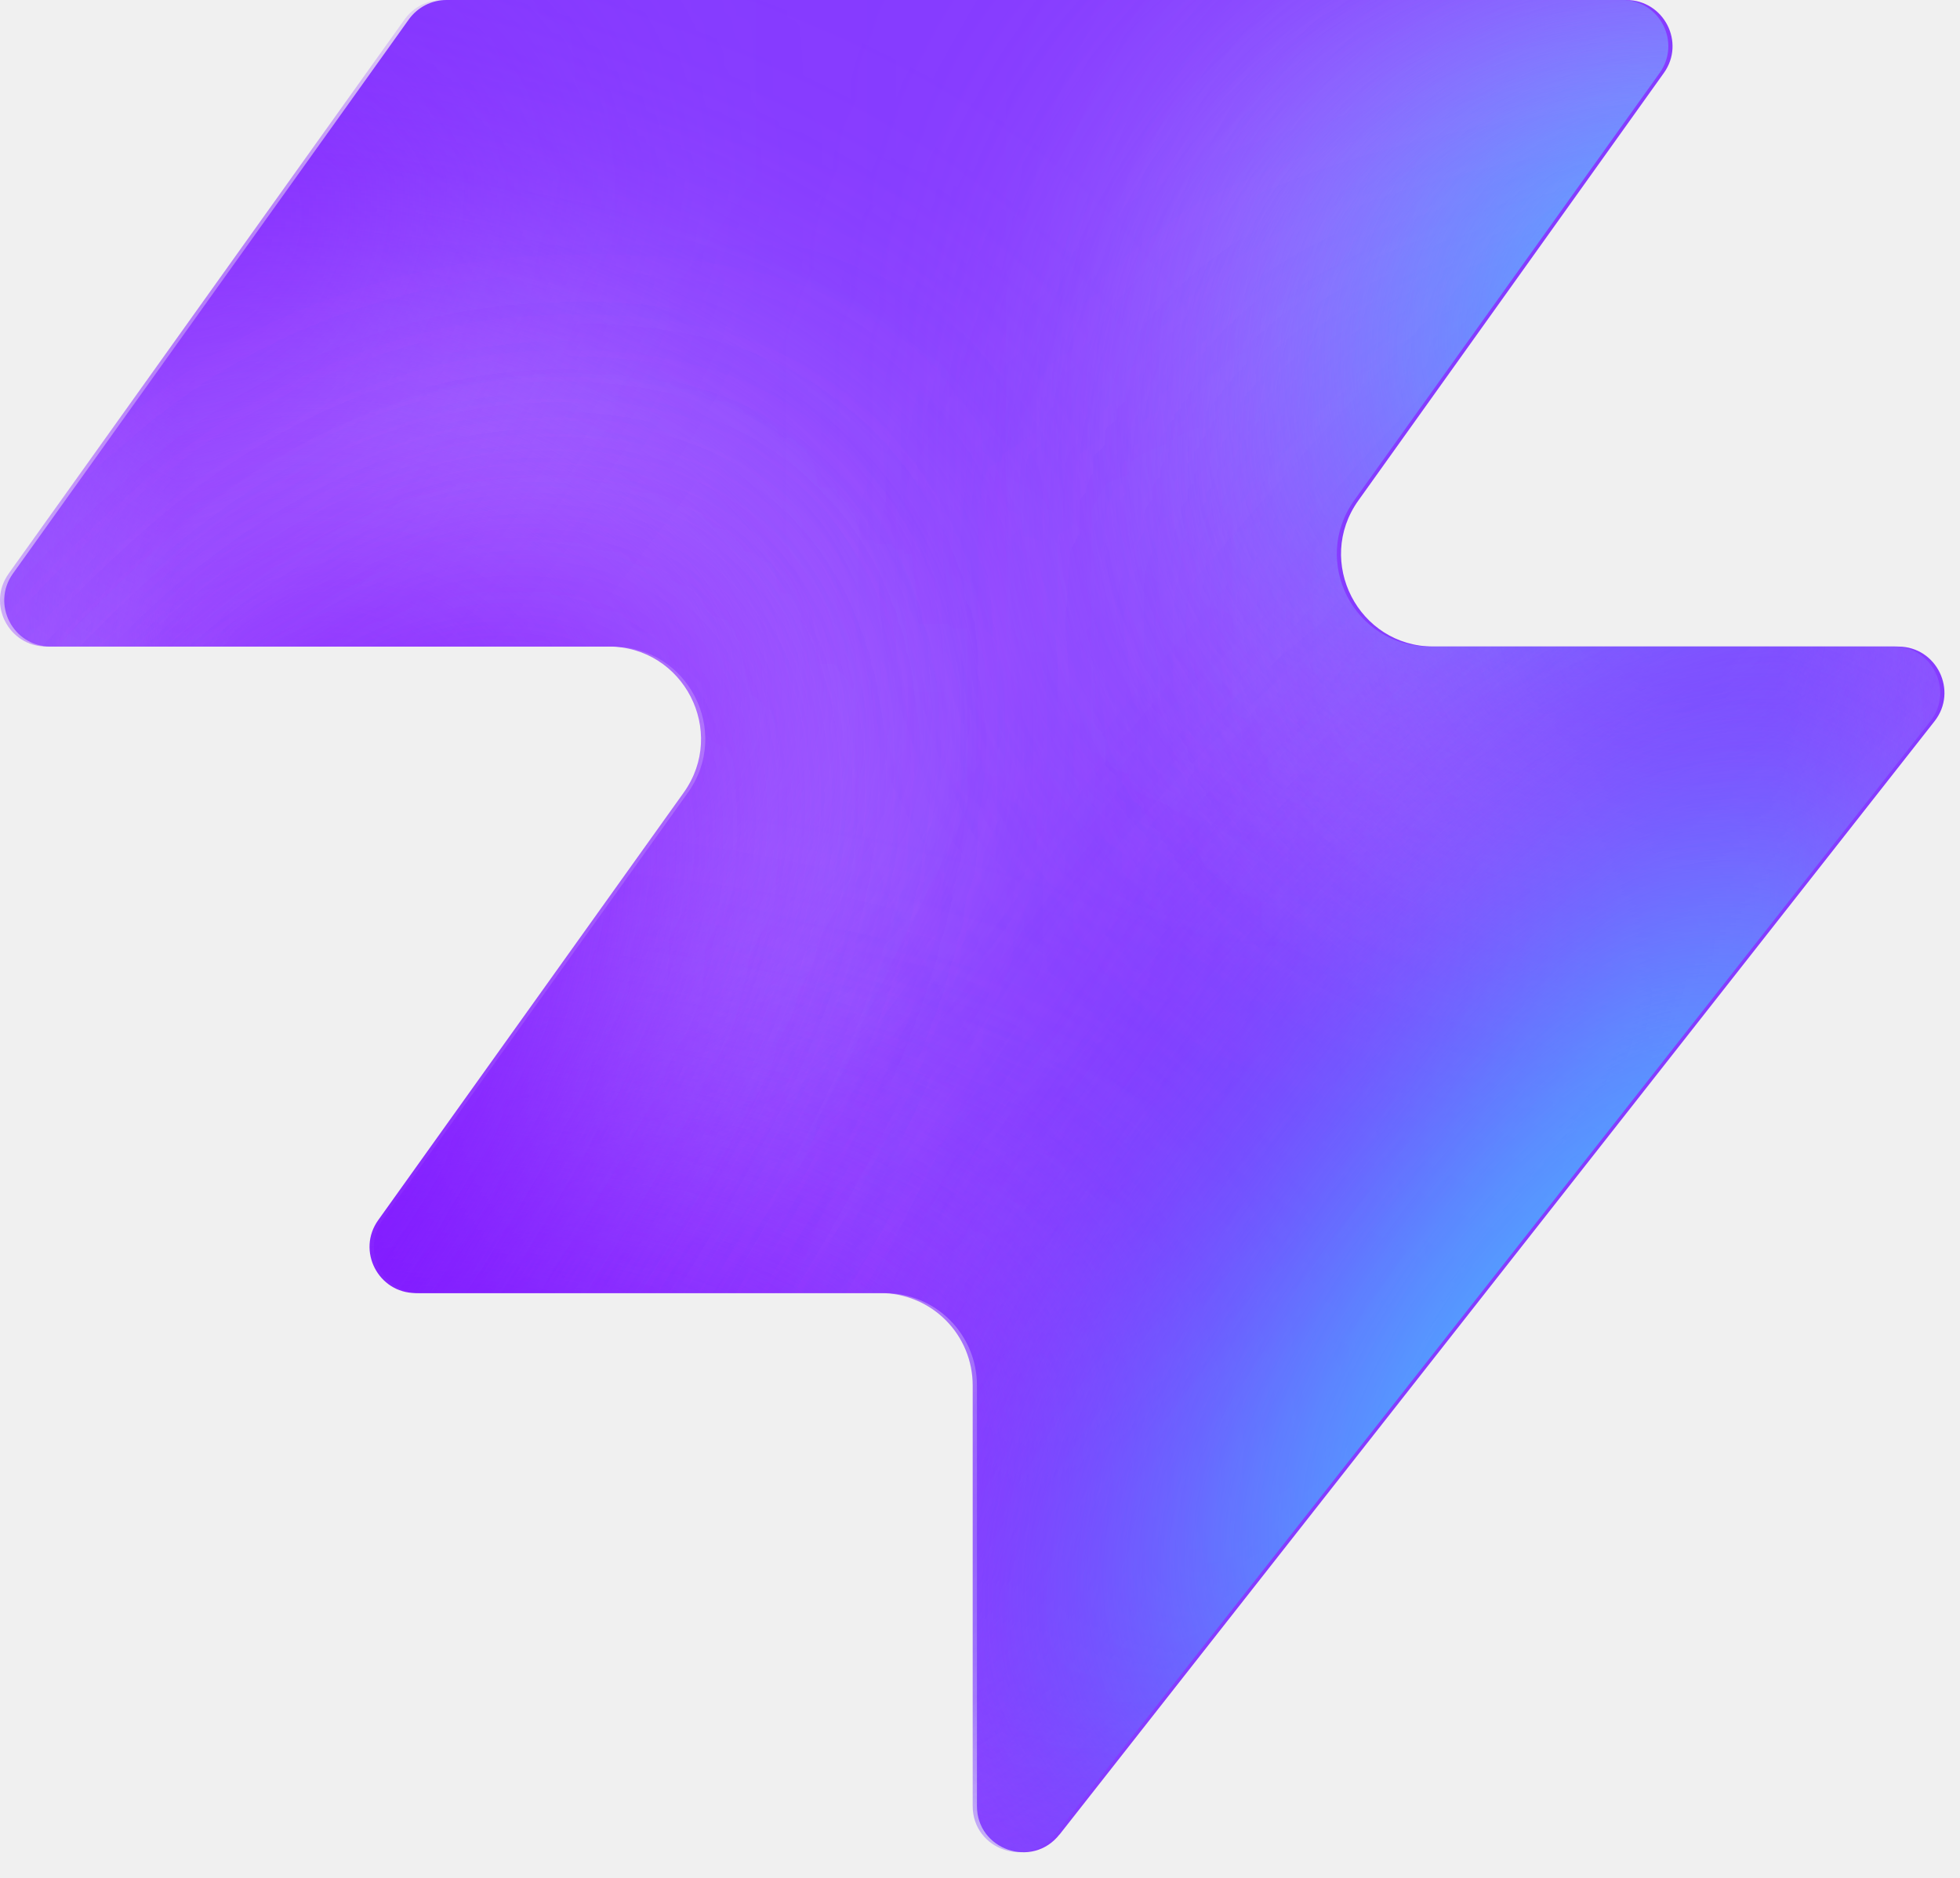
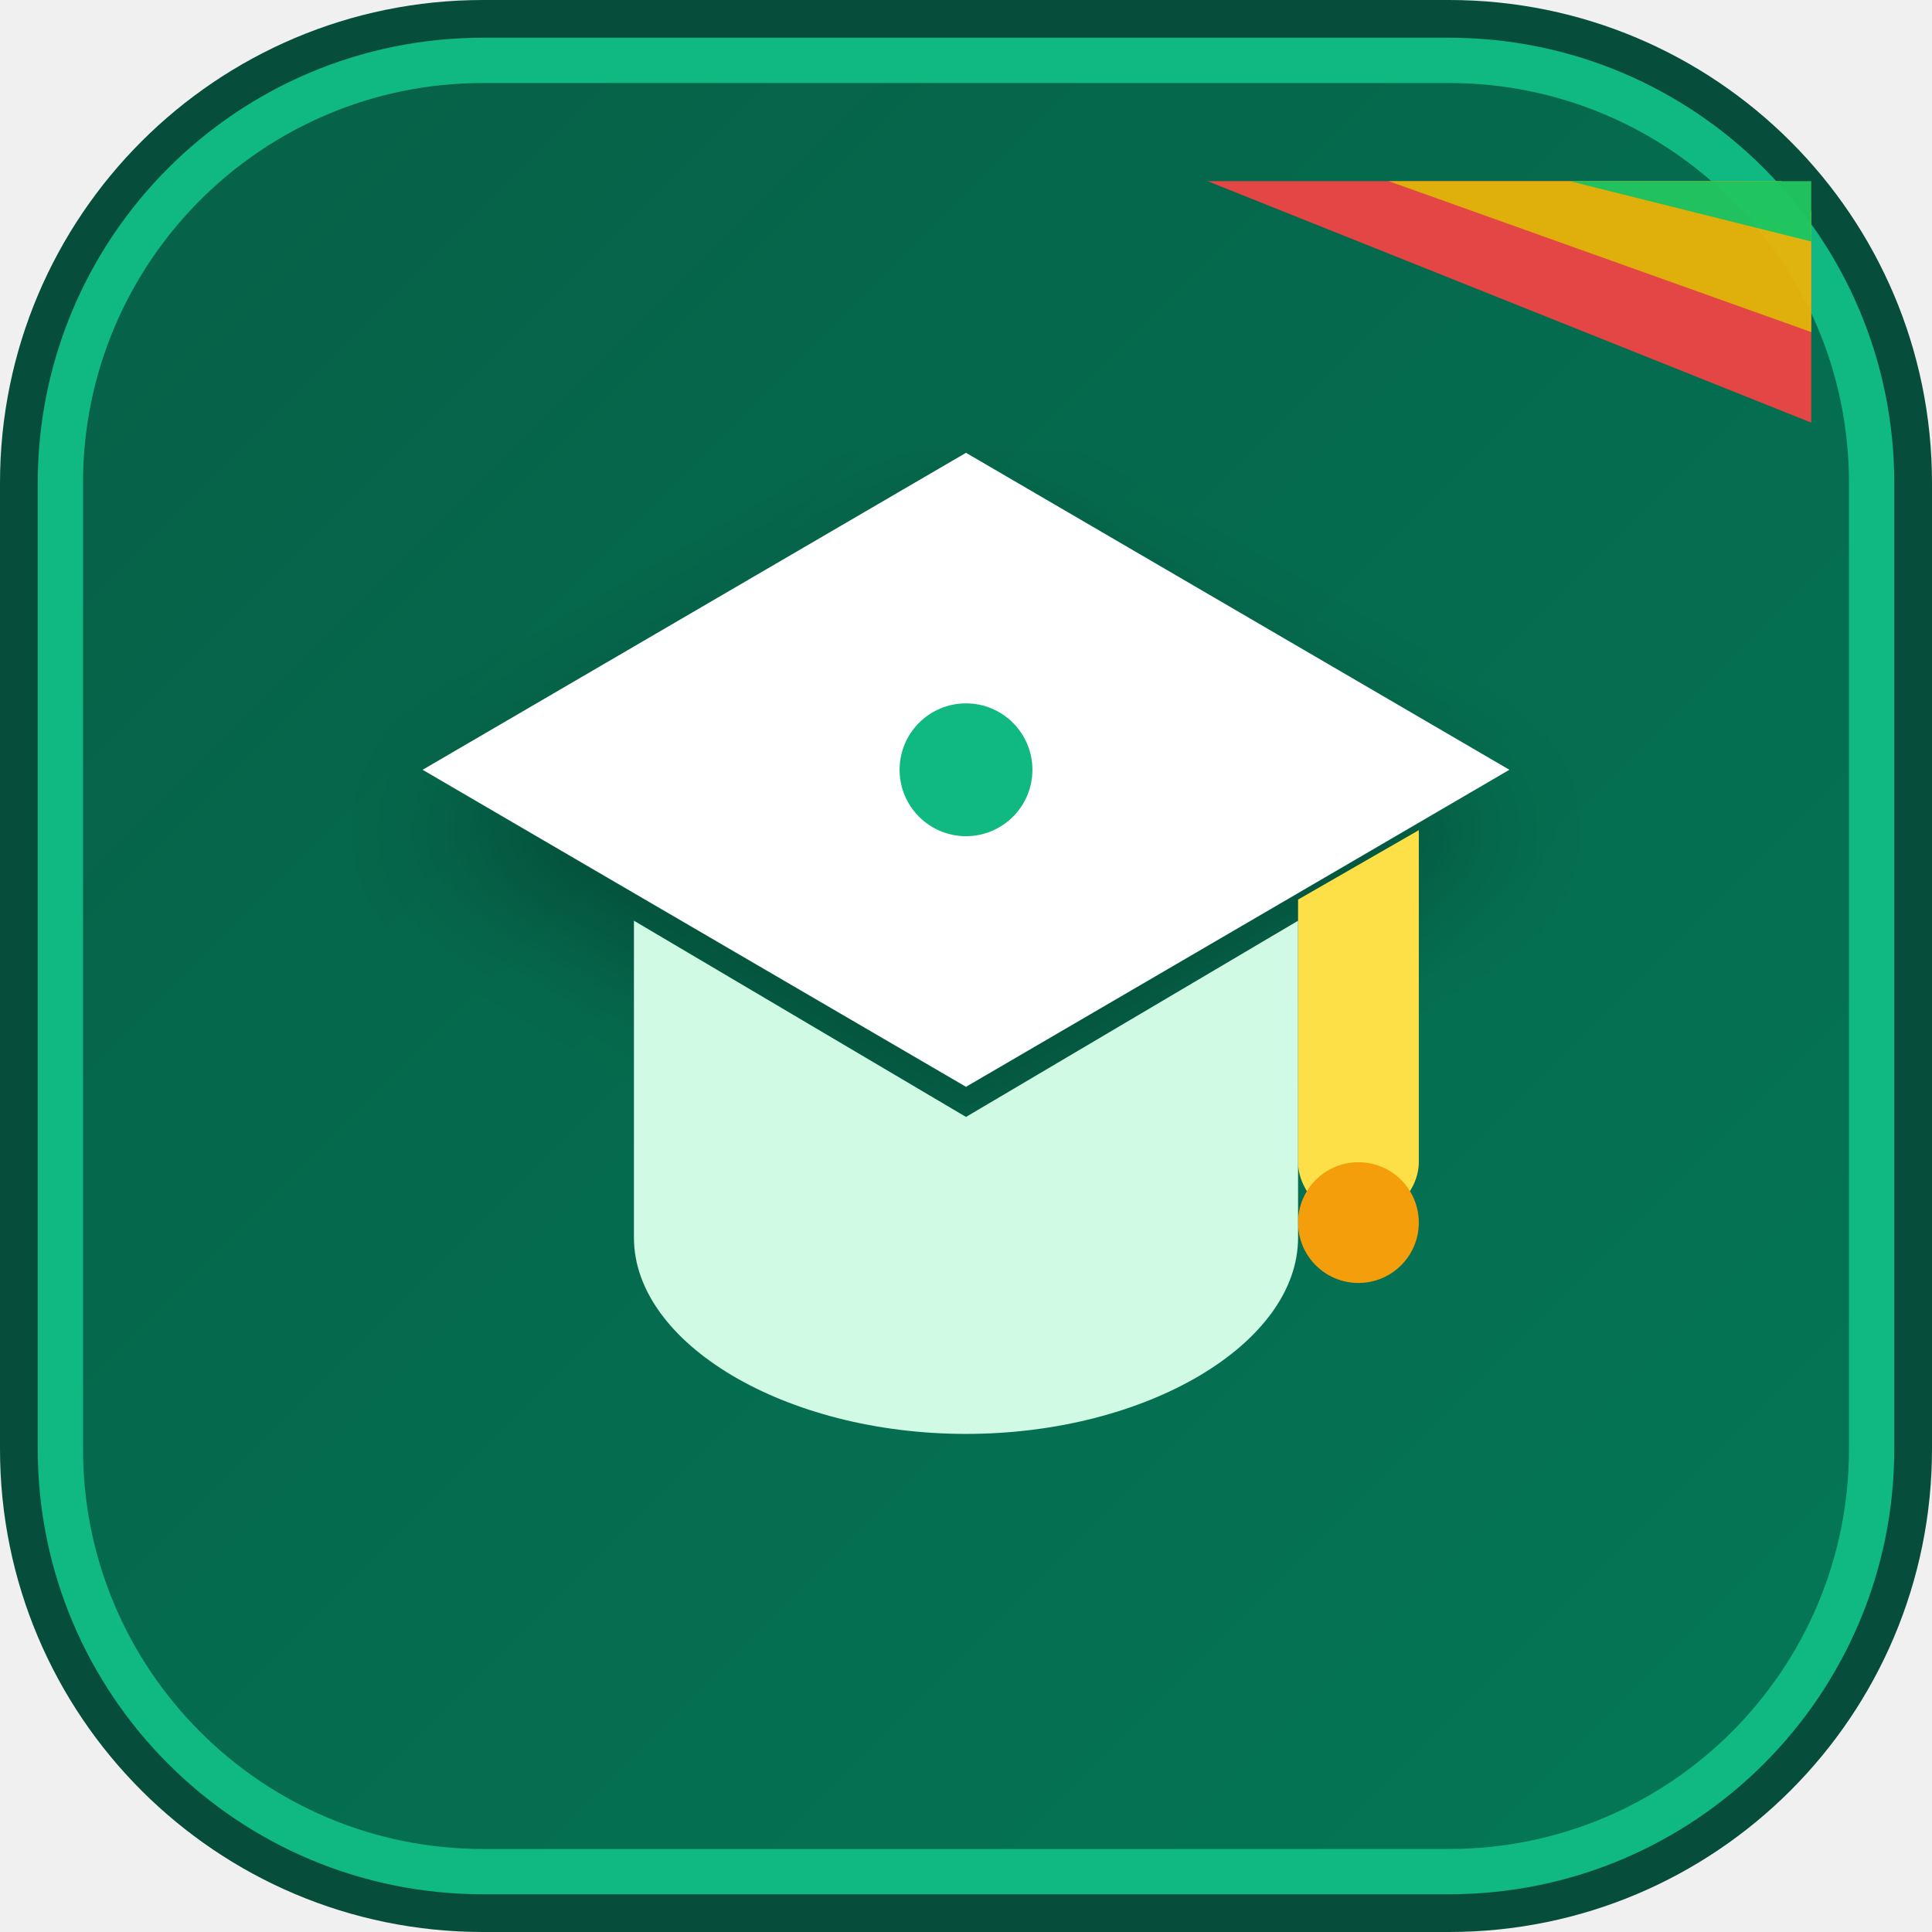
- <svg xmlns="http://www.w3.org/2000/svg" width="48" height="46" fill="none" viewBox="0 0 48 46">
-   <path fill="#863bff" d="M25.946 44.938c-.664.845-2.021.375-2.021-.698V33.937a2.26 2.26 0 0 0-2.262-2.262H10.287c-.92 0-1.456-1.04-.92-1.788l7.48-10.471c1.07-1.497 0-3.578-1.842-3.578H1.237c-.92 0-1.456-1.04-.92-1.788L10.013.474c.214-.297.556-.474.92-.474h28.894c.92 0 1.456 1.04.92 1.788l-7.48 10.471c-1.07 1.498 0 3.579 1.842 3.579h11.377c.943 0 1.473 1.088.89 1.83L25.947 44.94z" style="fill:#863bff;fill:color(display-p3 .525 .23 1);fill-opacity:1" />
-   <mask id="a" width="48" height="46" x="0" y="0" maskUnits="userSpaceOnUse" style="mask-type:alpha">
-     <path fill="#000" d="M25.842 44.938c-.664.844-2.021.375-2.021-.698V33.937a2.26 2.26 0 0 0-2.262-2.262H10.183c-.92 0-1.456-1.04-.92-1.788l7.48-10.471c1.07-1.498 0-3.579-1.842-3.579H1.133c-.92 0-1.456-1.04-.92-1.787L9.91.473c.214-.297.556-.474.92-.474h28.894c.92 0 1.456 1.04.92 1.788l-7.48 10.471c-1.07 1.498 0 3.578 1.842 3.578h11.377c.943 0 1.473 1.088.89 1.832L25.843 44.94z" style="fill:#000;fill-opacity:1" />
-   </mask>
-   <g mask="url(#a)">
-     <g filter="url(#b)">
-       <ellipse cx="5.508" cy="14.704" fill="#ede6ff" rx="5.508" ry="14.704" style="fill:#ede6ff;fill:color(display-p3 .927 .903 1);fill-opacity:1" transform="matrix(.00324 1 1 -.00324 -4.47 31.516)" />
-     </g>
-     <g filter="url(#c)">
-       <ellipse cx="10.399" cy="29.851" fill="#ede6ff" rx="10.399" ry="29.851" style="fill:#ede6ff;fill:color(display-p3 .927 .903 1);fill-opacity:1" transform="matrix(.00324 1 1 -.00324 -39.328 7.883)" />
-     </g>
-     <g filter="url(#d)">
-       <ellipse cx="5.508" cy="30.487" fill="#7e14ff" rx="5.508" ry="30.487" style="fill:#7e14ff;fill:color(display-p3 .492 .077 1);fill-opacity:1" transform="rotate(89.814 -25.913 -14.639)scale(1 -1)" />
-     </g>
-     <g filter="url(#e)">
-       <ellipse cx="5.508" cy="30.599" fill="#7e14ff" rx="5.508" ry="30.599" style="fill:#7e14ff;fill:color(display-p3 .492 .077 1);fill-opacity:1" transform="rotate(89.814 -32.644 -3.334)scale(1 -1)" />
-     </g>
-     <g filter="url(#f)">
-       <ellipse cx="5.508" cy="30.599" fill="#7e14ff" rx="5.508" ry="30.599" style="fill:#7e14ff;fill:color(display-p3 .492 .077 1);fill-opacity:1" transform="matrix(.00324 1 1 -.00324 -34.34 30.47)" />
-     </g>
-     <g filter="url(#g)">
-       <ellipse cx="14.072" cy="22.078" fill="#ede6ff" rx="14.072" ry="22.078" style="fill:#ede6ff;fill:color(display-p3 .927 .903 1);fill-opacity:1" transform="rotate(93.35 24.506 48.493)scale(-1 1)" />
-     </g>
-     <g filter="url(#h)">
-       <ellipse cx="3.47" cy="21.501" fill="#7e14ff" rx="3.47" ry="21.501" style="fill:#7e14ff;fill:color(display-p3 .492 .077 1);fill-opacity:1" transform="rotate(89.009 28.708 47.59)scale(-1 1)" />
-     </g>
-     <g filter="url(#i)">
-       <ellipse cx="3.47" cy="21.501" fill="#7e14ff" rx="3.47" ry="21.501" style="fill:#7e14ff;fill:color(display-p3 .492 .077 1);fill-opacity:1" transform="rotate(89.009 28.708 47.59)scale(-1 1)" />
-     </g>
-     <g filter="url(#j)">
-       <ellipse cx=".387" cy="8.972" fill="#7e14ff" rx="4.407" ry="29.108" style="fill:#7e14ff;fill:color(display-p3 .492 .077 1);fill-opacity:1" transform="rotate(39.51 .387 8.972)" />
-     </g>
-     <g filter="url(#k)">
-       <ellipse cx="47.523" cy="-6.092" fill="#7e14ff" rx="4.407" ry="29.108" style="fill:#7e14ff;fill:color(display-p3 .492 .077 1);fill-opacity:1" transform="rotate(37.892 47.523 -6.092)" />
-     </g>
-     <g filter="url(#l)">
-       <ellipse cx="41.412" cy="6.333" fill="#47bfff" rx="5.971" ry="9.665" style="fill:#47bfff;fill:color(display-p3 .28 .748 1);fill-opacity:1" transform="rotate(37.892 41.412 6.333)" />
-     </g>
-     <g filter="url(#m)">
-       <ellipse cx="-1.879" cy="38.332" fill="#7e14ff" rx="4.407" ry="29.108" style="fill:#7e14ff;fill:color(display-p3 .492 .077 1);fill-opacity:1" transform="rotate(37.892 -1.88 38.332)" />
-     </g>
-     <g filter="url(#n)">
-       <ellipse cx="-1.879" cy="38.332" fill="#7e14ff" rx="4.407" ry="29.108" style="fill:#7e14ff;fill:color(display-p3 .492 .077 1);fill-opacity:1" transform="rotate(37.892 -1.88 38.332)" />
-     </g>
-     <g filter="url(#o)">
-       <ellipse cx="35.651" cy="29.907" fill="#7e14ff" rx="4.407" ry="29.108" style="fill:#7e14ff;fill:color(display-p3 .492 .077 1);fill-opacity:1" transform="rotate(37.892 35.651 29.907)" />
-     </g>
-     <g filter="url(#p)">
-       <ellipse cx="38.418" cy="32.4" fill="#47bfff" rx="5.971" ry="15.297" style="fill:#47bfff;fill:color(display-p3 .28 .748 1);fill-opacity:1" transform="rotate(37.892 38.418 32.4)" />
-     </g>
-   </g>
+ <svg xmlns="http://www.w3.org/2000/svg" viewBox="0 0 64 64" fill="none">
  <defs>
-     <filter id="b" width="60.045" height="41.654" x="-19.77" y="16.149" color-interpolation-filters="sRGB" filterUnits="userSpaceOnUse">
-       <feFlood flood-opacity="0" result="BackgroundImageFix" />
-       <feBlend in="SourceGraphic" in2="BackgroundImageFix" result="shape" />
-       <feGaussianBlur result="effect1_foregroundBlur_2002_17158" stdDeviation="7.659" />
-     </filter>
-     <filter id="c" width="90.34" height="51.437" x="-54.613" y="-7.533" color-interpolation-filters="sRGB" filterUnits="userSpaceOnUse">
-       <feFlood flood-opacity="0" result="BackgroundImageFix" />
-       <feBlend in="SourceGraphic" in2="BackgroundImageFix" result="shape" />
-       <feGaussianBlur result="effect1_foregroundBlur_2002_17158" stdDeviation="7.659" />
-     </filter>
-     <filter id="d" width="79.355" height="29.4" x="-49.64" y="2.03" color-interpolation-filters="sRGB" filterUnits="userSpaceOnUse">
-       <feFlood flood-opacity="0" result="BackgroundImageFix" />
-       <feBlend in="SourceGraphic" in2="BackgroundImageFix" result="shape" />
-       <feGaussianBlur result="effect1_foregroundBlur_2002_17158" stdDeviation="4.596" />
-     </filter>
-     <filter id="e" width="79.579" height="29.4" x="-45.045" y="20.029" color-interpolation-filters="sRGB" filterUnits="userSpaceOnUse">
-       <feFlood flood-opacity="0" result="BackgroundImageFix" />
-       <feBlend in="SourceGraphic" in2="BackgroundImageFix" result="shape" />
-       <feGaussianBlur result="effect1_foregroundBlur_2002_17158" stdDeviation="4.596" />
-     </filter>
-     <filter id="f" width="79.579" height="29.4" x="-43.513" y="21.178" color-interpolation-filters="sRGB" filterUnits="userSpaceOnUse">
-       <feFlood flood-opacity="0" result="BackgroundImageFix" />
-       <feBlend in="SourceGraphic" in2="BackgroundImageFix" result="shape" />
-       <feGaussianBlur result="effect1_foregroundBlur_2002_17158" stdDeviation="4.596" />
-     </filter>
-     <filter id="g" width="74.749" height="58.852" x="15.756" y="-17.901" color-interpolation-filters="sRGB" filterUnits="userSpaceOnUse">
-       <feFlood flood-opacity="0" result="BackgroundImageFix" />
-       <feBlend in="SourceGraphic" in2="BackgroundImageFix" result="shape" />
-       <feGaussianBlur result="effect1_foregroundBlur_2002_17158" stdDeviation="7.659" />
-     </filter>
-     <filter id="h" width="61.377" height="25.362" x="23.548" y="2.284" color-interpolation-filters="sRGB" filterUnits="userSpaceOnUse">
-       <feFlood flood-opacity="0" result="BackgroundImageFix" />
-       <feBlend in="SourceGraphic" in2="BackgroundImageFix" result="shape" />
-       <feGaussianBlur result="effect1_foregroundBlur_2002_17158" stdDeviation="4.596" />
-     </filter>
-     <filter id="i" width="61.377" height="25.362" x="23.548" y="2.284" color-interpolation-filters="sRGB" filterUnits="userSpaceOnUse">
-       <feFlood flood-opacity="0" result="BackgroundImageFix" />
-       <feBlend in="SourceGraphic" in2="BackgroundImageFix" result="shape" />
-       <feGaussianBlur result="effect1_foregroundBlur_2002_17158" stdDeviation="4.596" />
-     </filter>
-     <filter id="j" width="56.045" height="63.649" x="-27.636" y="-22.853" color-interpolation-filters="sRGB" filterUnits="userSpaceOnUse">
-       <feFlood flood-opacity="0" result="BackgroundImageFix" />
-       <feBlend in="SourceGraphic" in2="BackgroundImageFix" result="shape" />
-       <feGaussianBlur result="effect1_foregroundBlur_2002_17158" stdDeviation="4.596" />
-     </filter>
-     <filter id="k" width="54.814" height="64.646" x="20.116" y="-38.415" color-interpolation-filters="sRGB" filterUnits="userSpaceOnUse">
-       <feFlood flood-opacity="0" result="BackgroundImageFix" />
-       <feBlend in="SourceGraphic" in2="BackgroundImageFix" result="shape" />
-       <feGaussianBlur result="effect1_foregroundBlur_2002_17158" stdDeviation="4.596" />
-     </filter>
-     <filter id="l" width="33.541" height="35.313" x="24.641" y="-11.323" color-interpolation-filters="sRGB" filterUnits="userSpaceOnUse">
-       <feFlood flood-opacity="0" result="BackgroundImageFix" />
-       <feBlend in="SourceGraphic" in2="BackgroundImageFix" result="shape" />
-       <feGaussianBlur result="effect1_foregroundBlur_2002_17158" stdDeviation="4.596" />
-     </filter>
-     <filter id="m" width="54.814" height="64.646" x="-29.286" y="6.009" color-interpolation-filters="sRGB" filterUnits="userSpaceOnUse">
-       <feFlood flood-opacity="0" result="BackgroundImageFix" />
-       <feBlend in="SourceGraphic" in2="BackgroundImageFix" result="shape" />
-       <feGaussianBlur result="effect1_foregroundBlur_2002_17158" stdDeviation="4.596" />
-     </filter>
-     <filter id="n" width="54.814" height="64.646" x="-29.286" y="6.009" color-interpolation-filters="sRGB" filterUnits="userSpaceOnUse">
-       <feFlood flood-opacity="0" result="BackgroundImageFix" />
-       <feBlend in="SourceGraphic" in2="BackgroundImageFix" result="shape" />
-       <feGaussianBlur result="effect1_foregroundBlur_2002_17158" stdDeviation="4.596" />
-     </filter>
-     <filter id="o" width="54.814" height="64.646" x="8.244" y="-2.416" color-interpolation-filters="sRGB" filterUnits="userSpaceOnUse">
-       <feFlood flood-opacity="0" result="BackgroundImageFix" />
-       <feBlend in="SourceGraphic" in2="BackgroundImageFix" result="shape" />
-       <feGaussianBlur result="effect1_foregroundBlur_2002_17158" stdDeviation="4.596" />
-     </filter>
-     <filter id="p" width="39.409" height="43.623" x="18.713" y="10.588" color-interpolation-filters="sRGB" filterUnits="userSpaceOnUse">
-       <feFlood flood-opacity="0" result="BackgroundImageFix" />
-       <feBlend in="SourceGraphic" in2="BackgroundImageFix" result="shape" />
-       <feGaussianBlur result="effect1_foregroundBlur_2002_17158" stdDeviation="4.596" />
+     <linearGradient id="grad" x1="0" y1="0" x2="64" y2="64" gradientUnits="userSpaceOnUse">
+       <stop stop-color="#065f46" />
+       <stop offset="1" stop-color="#047857" />
+     </linearGradient>
+     <filter id="shadow" x="-10%" y="-10%" width="120%" height="120%">
+       <feDropShadow dx="0" dy="2" stdDeviation="2" flood-opacity="0.25" />
    </filter>
  </defs>
+   <rect width="64" height="64" rx="16" fill="#064e3b" />
+   <rect x="2" y="2" width="60" height="60" rx="14" fill="url(#grad)" stroke="#10b981" stroke-width="1.5" />
+   <g opacity="0.95">
+     <path d="M40 6 L58 6 A4 4 0 0 1 60 8 L60 14 Z" fill="#ef4444" />
+     <path d="M46 6 L59 6 A3 3 0 0 1 60 7 L60 11 Z" fill="#eab308" />
+     <path d="M52 6 L60 6 L60 8 Z" fill="#22c55e" />
+   </g>
+   <path d="M32 15 L14 25.5 L32 36 L50 25.5 Z" fill="#ffffff" filter="url(#shadow)" />
+   <path d="M21 30.5 V41 C21 44.5 26 47.5 32 47.5 C38 47.5 43 44.5 43 41 V30.5 L32 37 L21 30.5 Z" fill="#d1fae5" />
+   <path d="M47 27.5 V38.5 C47 39.5 46 40.5 45 40.5 C44 40.5 43 39.5 43 38.5 V29.8 Z" fill="#fde047" />
+   <circle cx="45" cy="40.5" r="2" fill="#f59e0b" />
+   <circle cx="32" cy="25.5" r="2.2" fill="#10b981" />
</svg>
